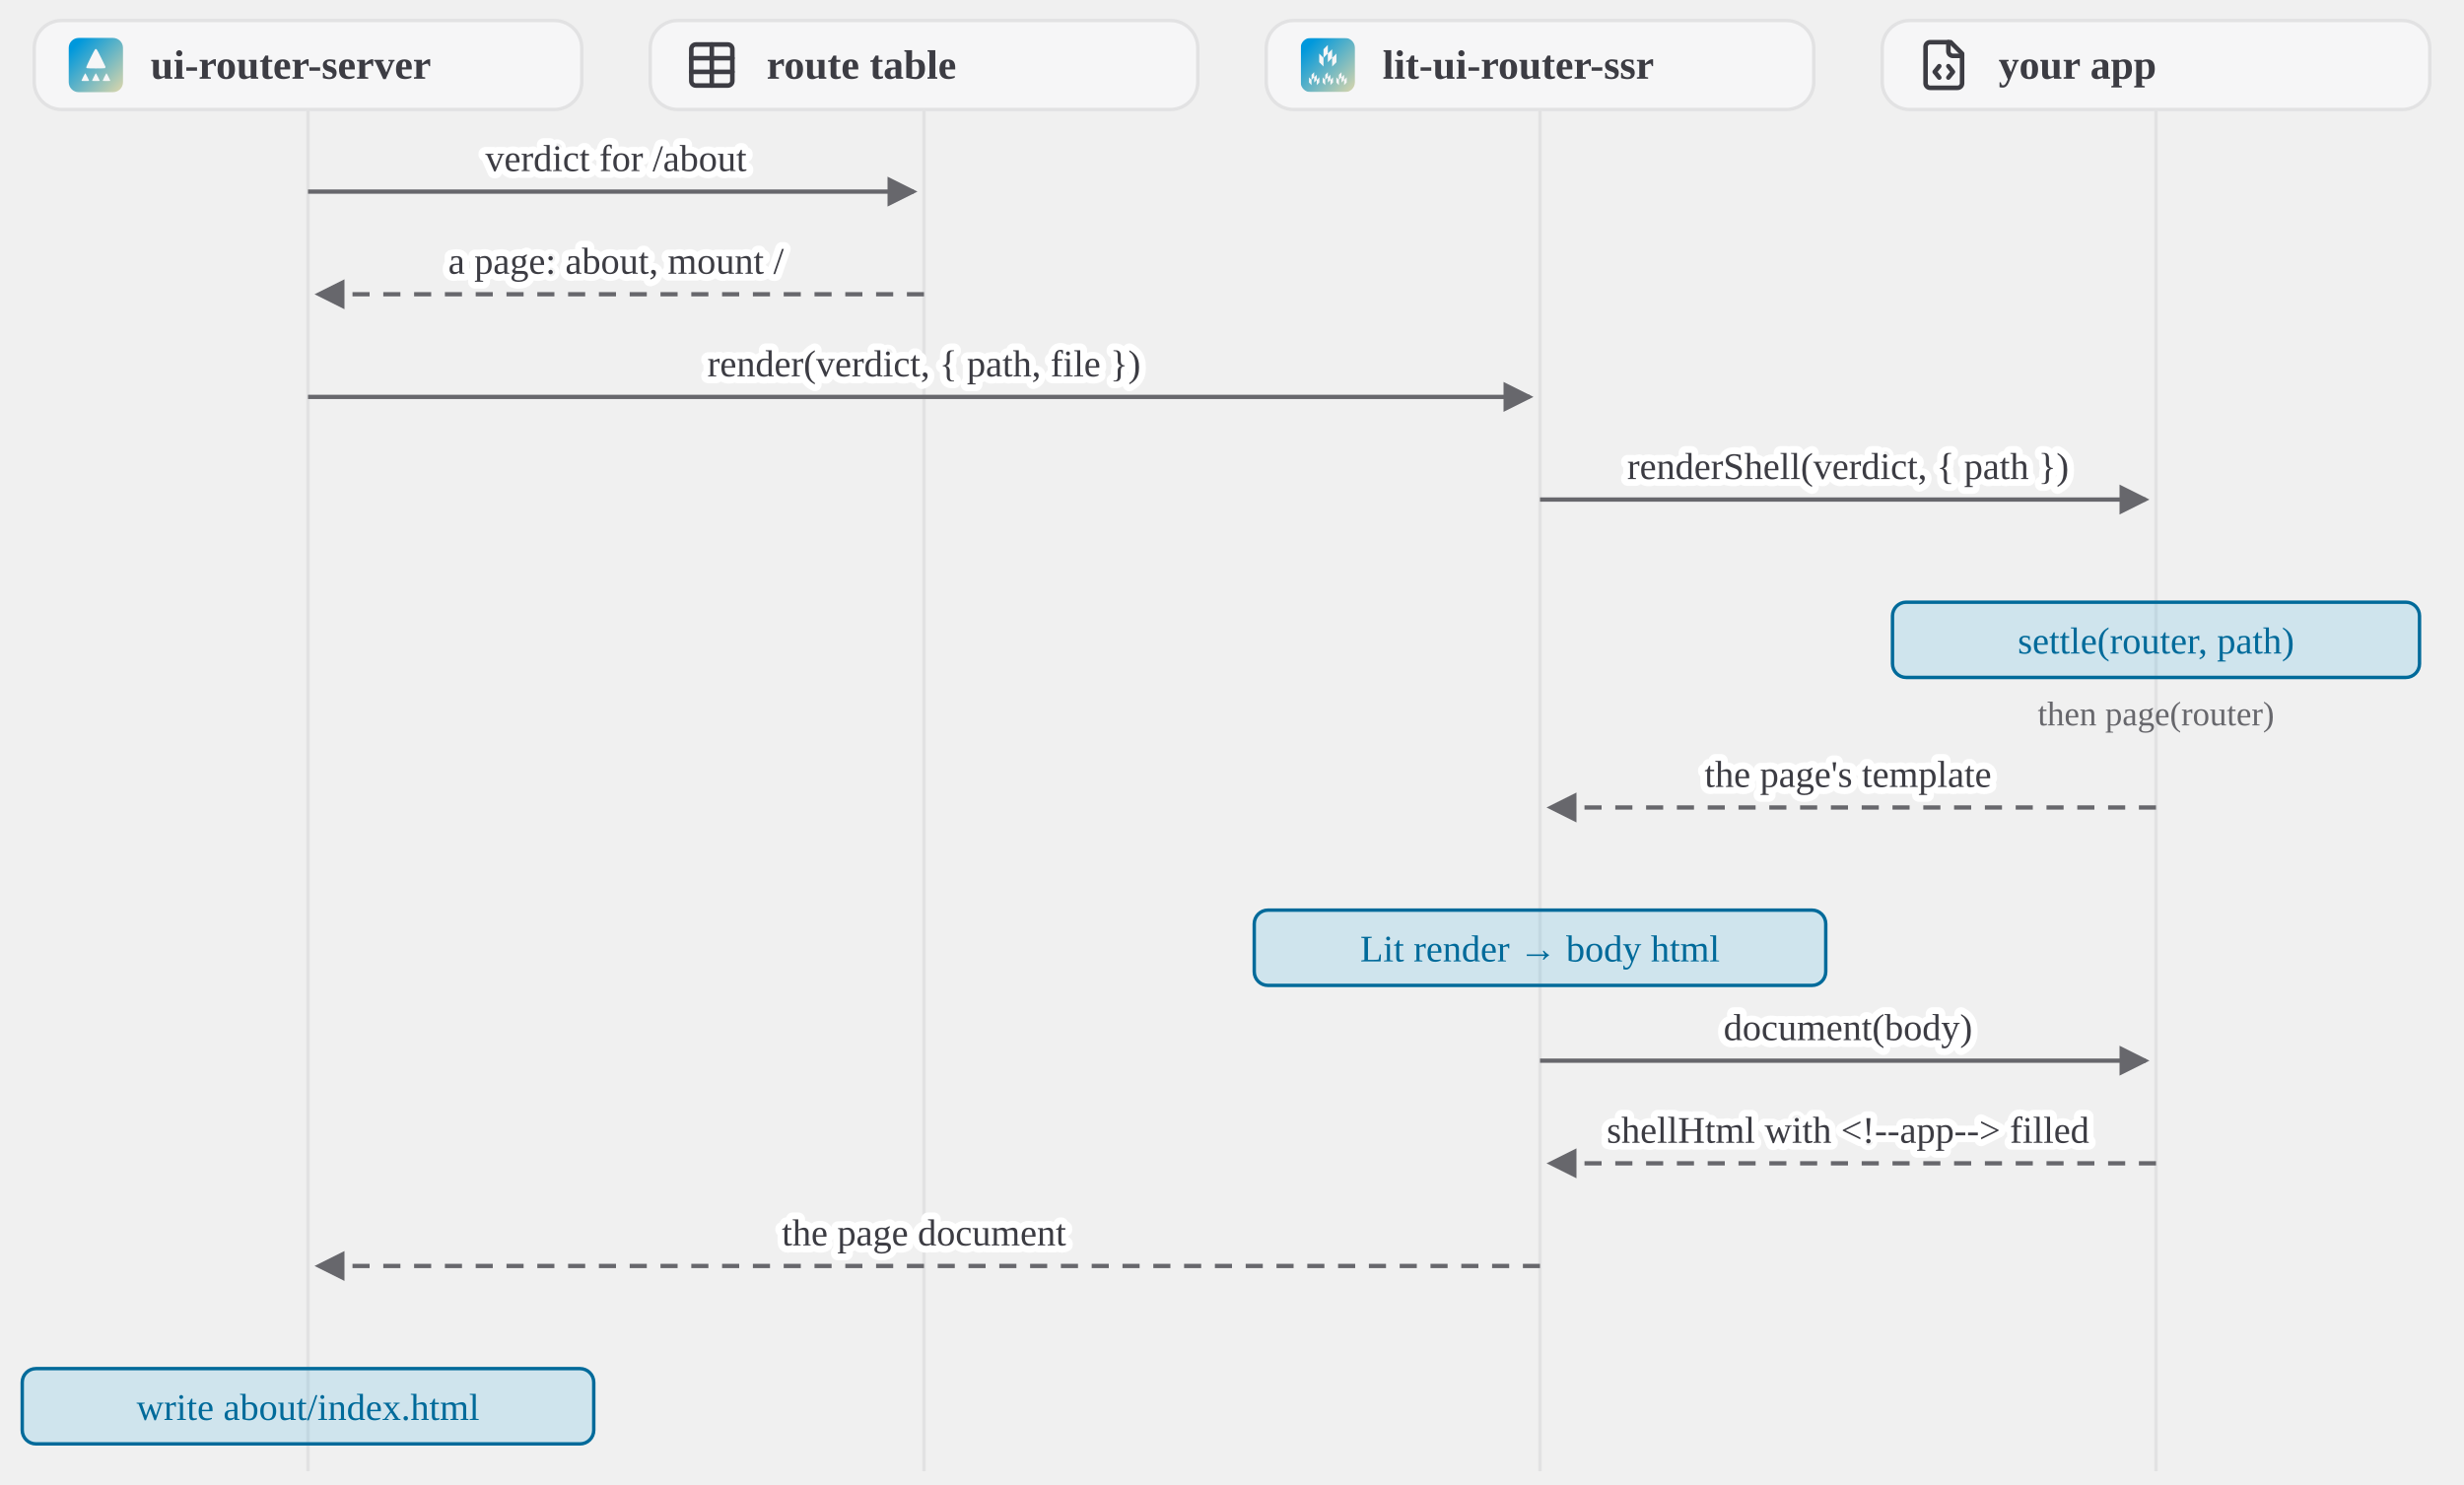
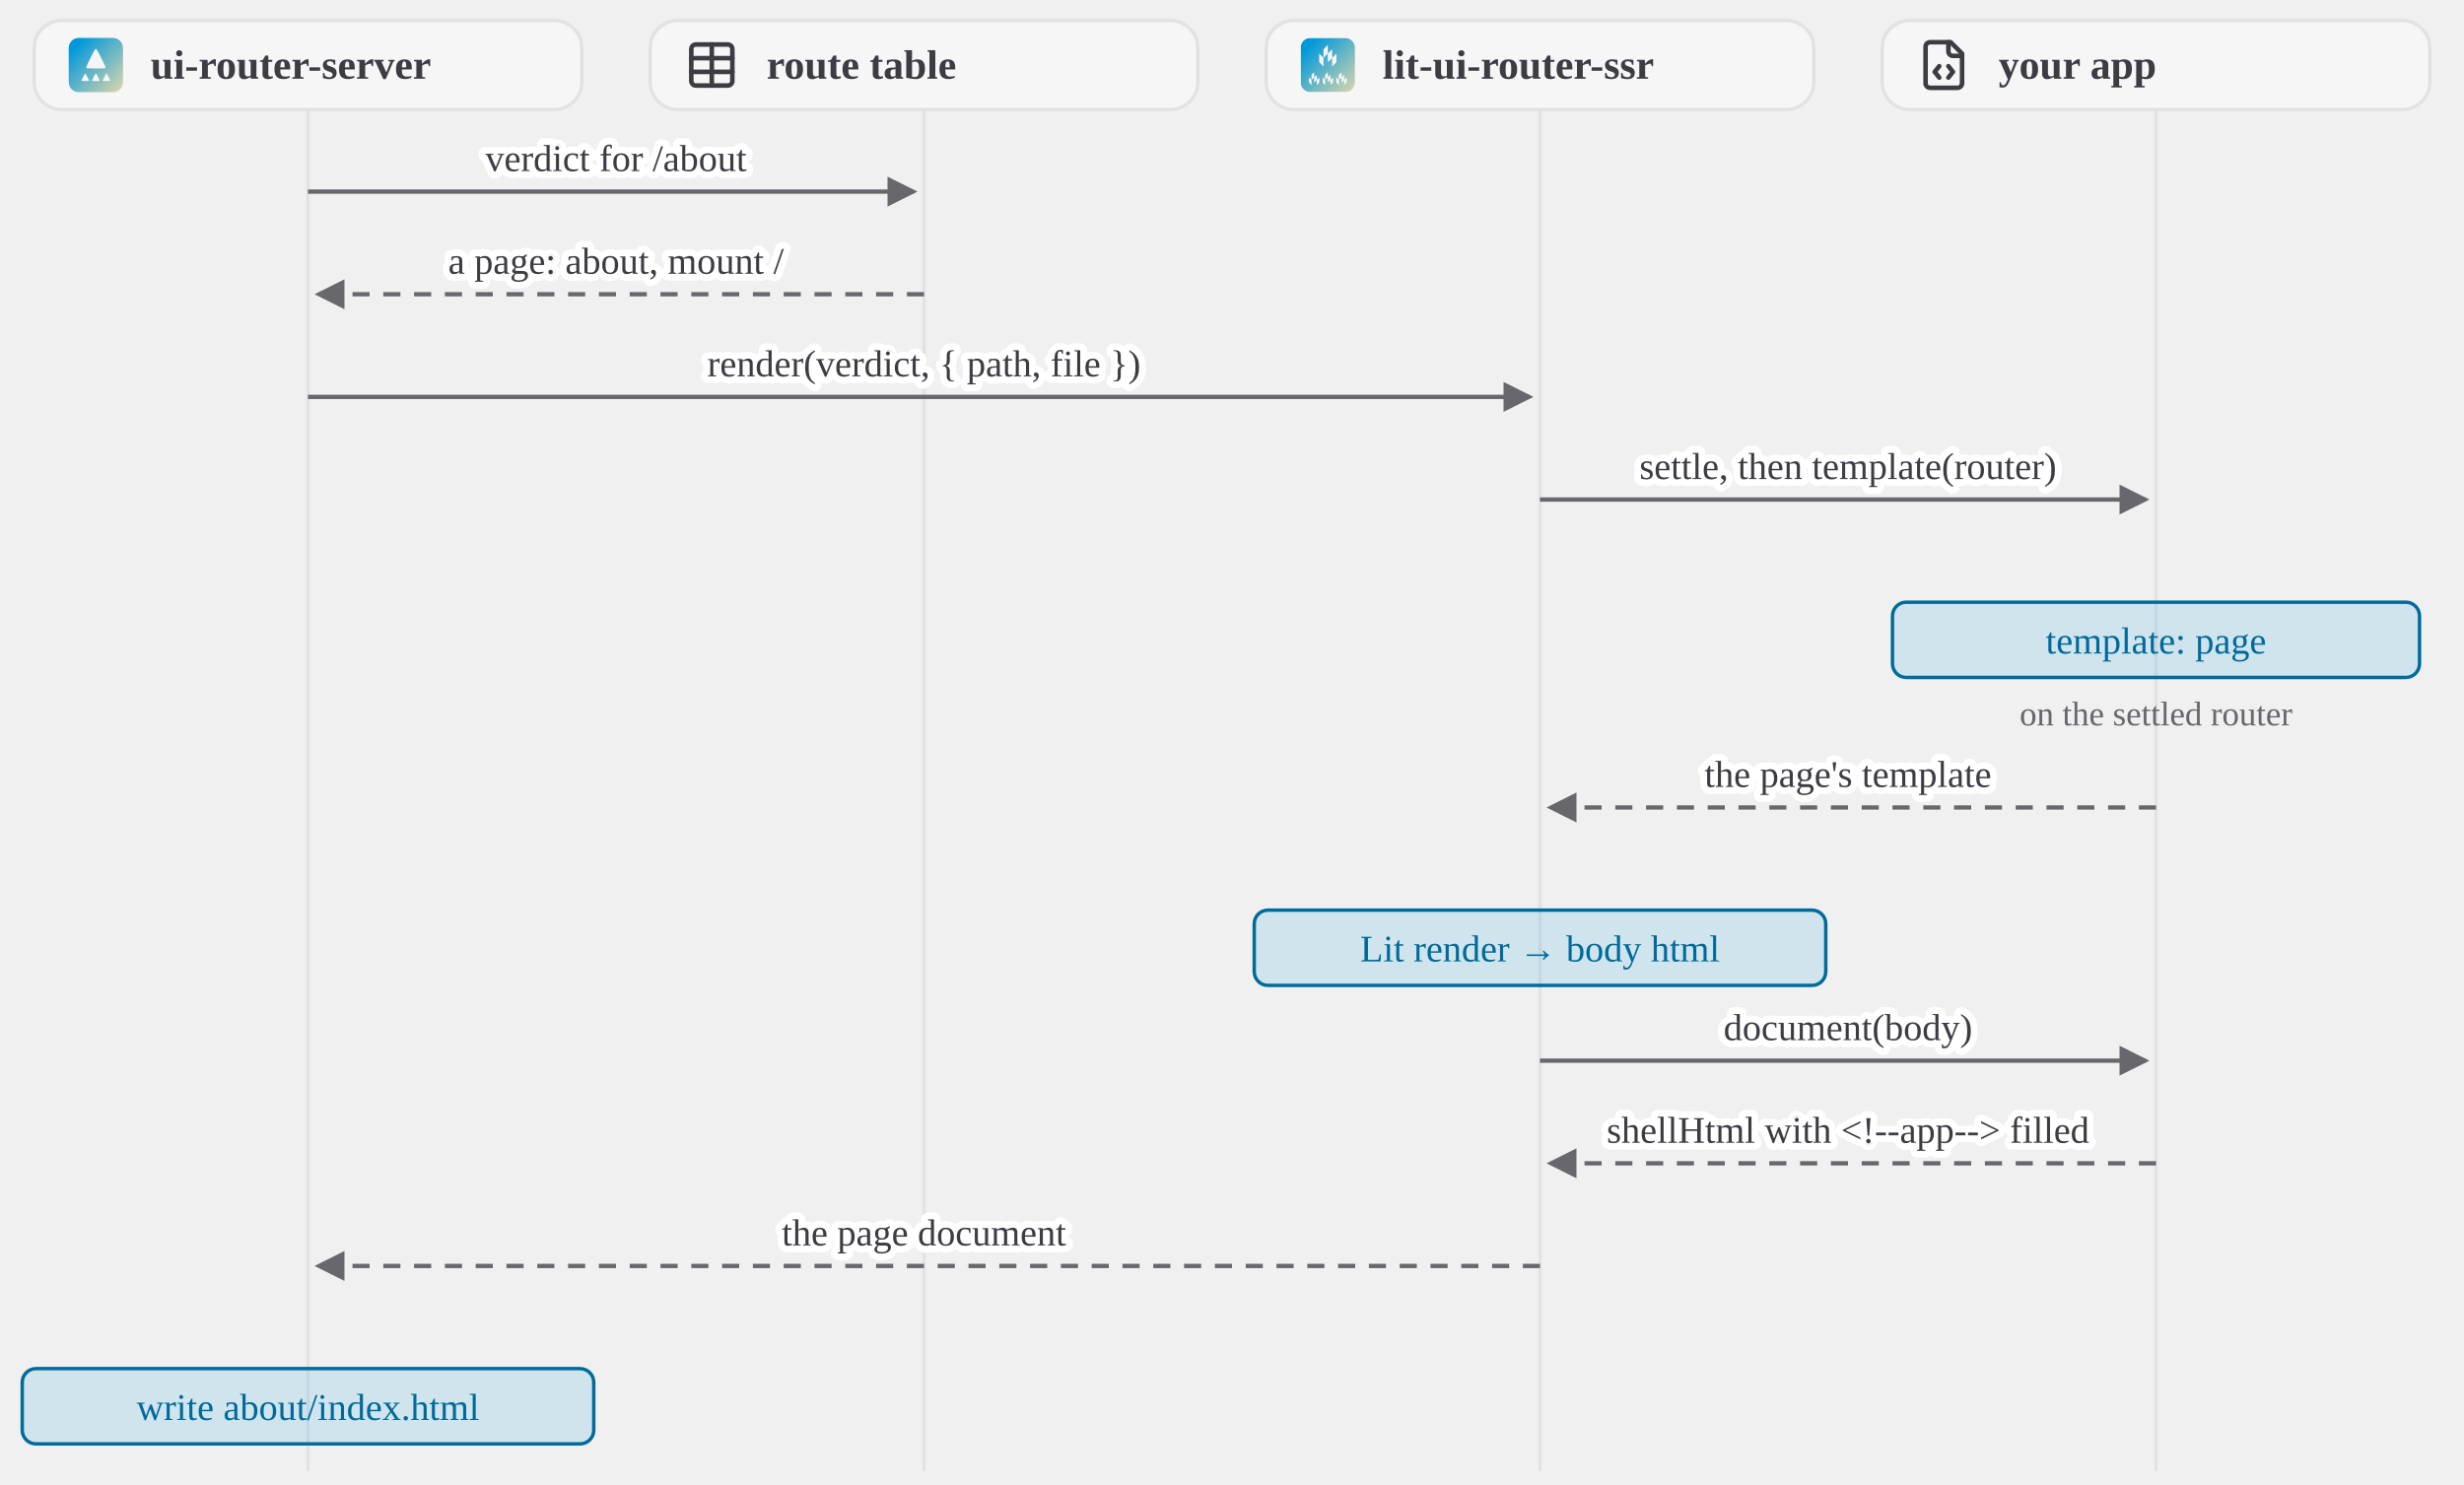
- <svg xmlns="http://www.w3.org/2000/svg" viewBox="0 0 720 434" width="100%" role="img" aria-label="A page, /about: ui-router-server's prerender asks the route table for the verdict, which is a page, the about state under the / mount. It calls lit-ui-router-ssr's render with the verdict, the path and the file. lit-ui-router-ssr calls your renderShell, which settles the router on /about and returns page(router); Lit renders the template to html; your document puts that body into shellHtml in place of the app marker. The finished html comes back and ui-router-server writes about/index.html.">
+ <svg xmlns="http://www.w3.org/2000/svg" viewBox="0 0 720 434" width="100%" role="img" aria-label="A page, /about: ui-router-server's prerender asks the route table for the verdict, which is a page, the about state under the / mount. It calls lit-ui-router-ssr's render with the verdict, the path and the file. lit-ui-router-ssr settles the router on /about and calls your template, which returns page(router); Lit renders the template to html; your document puts that body into shellHtml in place of the app marker. The finished html comes back and ui-router-server writes about/index.html.">
  <style>
    @media (prefers-color-scheme: dark) {
      svg:root {
        color-scheme: dark;
        --vp-c-bg: #1b1b1f;
        --vp-c-bg-soft: #202127;
        --vp-c-divider: #2e2e32;
        --vp-c-text-1: #dfdfd6;
        --vp-c-text-2: #98989f;
        --vp-c-brand-1: #29abe6;
        --vp-c-brand-soft: rgba(0, 152, 220, 0.16);
      }
    }
  </style>
  <defs>
    <marker id="arr-pre-2" viewBox="0 0 8 8" refX="7" refY="4" markerWidth="7" markerHeight="7" orient="auto-start-reverse">
      <path d="M0 0L8 4L0 8z" fill="var(--vp-c-text-2, #67676c)" />
    </marker>
  </defs>
  <g font-family="var(--vp-font-family-base, ui-sans-serif, system-ui, sans-serif)">
    <line x1="90" y1="32" x2="90" y2="430" stroke="var(--vp-c-divider, #e2e2e3)" />
    <rect x="10" y="6" width="160" height="26" rx="8" fill="var(--vp-c-bg-soft, #f6f6f7)" stroke="var(--vp-c-divider, #e2e2e3)" />
    <svg data-brand="ui-router" x="20" y="11" width="16" height="16" viewBox="36 36 88 88">
      <defs>
        <linearGradient id="uir-pre-2" x1="0" y1="0" x2="1" y2="0" gradientUnits="userSpaceOnUse" gradientTransform="matrix(88.2456,86.5496,-86.5496,88.2456,47.1714,47.8033)">
          <stop offset="0" stop-color="#0098dc" />
          <stop offset="1" stop-color="#ffe0a3" />
        </linearGradient>
      </defs>
      <path fill="url(#uir-pre-2)" fill-rule="evenodd" d="M52.416,36.478c-8.766,0 -15.938,7.172 -15.938,15.938l0,55.298c0,8.767 7.172,15.939 15.938,15.939l55.299,0c8.766,0 15.937,-7.172 15.937,-15.939l0,-55.298c0,-8.766 -7.171,-15.938 -15.937,-15.938l-55.299,0ZM65.459,85.086l-0.463,-0.677l-0.457,-0.672c0.156,-0.865 3.199,-7.515 6.762,-14.779c3.563,-7.264 7.064,-13.821 7.782,-14.571l0.981,0l0.979,-0.006c0.719,0.755 4.221,7.315 7.783,14.578c3.561,7.264 6.58,13.498 6.709,13.854l0,0.335c0,0.438 -0.134,0.876 -0.4,1.261l-0.463,0.677c-0.909,0.229 -7.481,0.415 -14.607,0.415c-7.126,0 -13.698,-0.186 -14.606,-0.415ZM91.432,105.585l-0.18,-0.262l-0.178,-0.26c0.062,-0.336 1.242,-2.912 2.623,-5.727c1.38,-2.815 2.736,-5.357 3.013,-5.649l0.76,0c0.279,0.292 1.637,2.834 3.016,5.649c1.381,2.815 2.55,5.23 2.6,5.369l0,0.129c0,0.17 -0.053,0.341 -0.155,0.489l-0.179,0.262c-0.352,0.088 -2.899,0.16 -5.66,0.16c-2.763,0 -5.309,-0.072 -5.66,-0.16ZM74.407,105.585l-0.181,-0.262l-0.178,-0.26c0.061,-0.336 1.241,-2.912 2.623,-5.727c1.379,-2.815 2.736,-5.357 3.014,-5.649l0.759,0c0.278,0.292 1.636,2.834 3.016,5.649c1.38,2.815 2.55,5.23 2.599,5.369l0,0.129c0,0.17 -0.051,0.341 -0.154,0.489l-0.179,0.262c-0.352,0.088 -2.9,0.16 -5.661,0.16c-2.761,0 -5.307,-0.072 -5.658,-0.16ZM57.38,105.585l-0.18,-0.262l-0.176,-0.26c0.059,-0.336 1.238,-2.912 2.619,-5.727c1.381,-2.815 2.739,-5.357 3.016,-5.649l0.759,0c0.28,0.292 1.636,2.834 3.016,5.649c1.38,2.815 2.55,5.23 2.599,5.369l0,0.129c0,0.17 -0.052,0.341 -0.154,0.489l-0.18,0.262c-0.351,0.088 -2.899,0.16 -5.66,0.16c-2.761,0 -5.308,-0.072 -5.659,-0.16Z" />
    </svg>
    <text x="44" y="23" font-size="12" font-weight="600" fill="var(--vp-c-text-1, #3c3c43)">ui-router-server</text>
    <line x1="270" y1="32" x2="270" y2="430" stroke="var(--vp-c-divider, #e2e2e3)" />
    <rect x="190" y="6" width="160" height="26" rx="8" fill="var(--vp-c-bg-soft, #f6f6f7)" stroke="var(--vp-c-divider, #e2e2e3)" />
    <svg x="200" y="11" width="16" height="16" viewBox="0 0 24 24" fill="none" stroke="var(--vp-c-text-1, #3c3c43)" stroke-width="2" stroke-linecap="round" stroke-linejoin="round">
      <path d="M12 3v18" />
      <rect x="3" y="3" width="18" height="18" rx="2" />
      <path d="M3 9h18" />
      <path d="M3 15h18" />
    </svg>
    <text x="224" y="23" font-size="12" font-weight="600" fill="var(--vp-c-text-1, #3c3c43)">route table</text>
    <line x1="450" y1="32" x2="450" y2="430" stroke="var(--vp-c-divider, #e2e2e3)" />
    <rect x="370" y="6" width="160" height="26" rx="8" fill="var(--vp-c-bg-soft, #f6f6f7)" stroke="var(--vp-c-divider, #e2e2e3)" />
    <svg data-brand="lit-ui-router" x="380" y="11" width="16" height="16" viewBox="0 0 800 800">
      <defs>
        <linearGradient id="lur-pre-2" x1="-1117.68" y1="801.01" x2="-1116.68" y2="801.01" gradientTransform="scale(1123.68 -1123.68) rotate(-44.44 -1539.347 -967.69)" gradientUnits="userSpaceOnUse">
          <stop offset="0" stop-color="#0098dc" />
          <stop offset="1" stop-color="#ffe0a3" />
        </linearGradient>
        <mask id="lur-mask-pre-2">
          <rect x="0" y="0" width="800" height="800" fill="#ffffff" />
          <path fill="#000000" d="m400 107-63 63v126l63-63v-126zm0 126v126l63-63v-126l-63 63zm63 63v126l63-63v-126l-63 63zm-126 0-63-63v126l63 63v-126zM200 505l-38 38v75l38-38v-75zm0 75v76l38-38v-76l-38 38zm38 38v75l38-38v-75l-38 38zm-76 0-37-38v76l37 38v-76zM400 505l-38 38v75l38-38v-75zm0 75v76l38-38v-76l-38 38zm38 38v75l38-38v-75l-38 38zm-76 0-37-38v76l37 38v-76zM600 505l-38 38v75l38-38v-75zm0 75v76l38-38v-76l-38 38zm38 38v75l38-38v-75l-38 38zm-76 0-37-38v76l37 38v-76z" />
        </mask>
      </defs>
      <path fill="url(#lur-pre-2)" mask="url(#lur-mask-pre-2)" d="M147.89 4C68.2 4 3 69.2 3 148.89V651.6c0 79.7 65.2 144.9 144.89 144.9h502.72c79.69 0 144.88-65.2 144.88-144.9V148.89C795.49 69.2 730.3 4 650.61 4H147.89z" />
    </svg>
    <text x="404" y="23" font-size="12" font-weight="600" fill="var(--vp-c-text-1, #3c3c43)">lit-ui-router-ssr</text>
    <line x1="630" y1="32" x2="630" y2="430" stroke="var(--vp-c-divider, #e2e2e3)" />
    <rect x="550" y="6" width="160" height="26" rx="8" fill="var(--vp-c-bg-soft, #f6f6f7)" stroke="var(--vp-c-divider, #e2e2e3)" />
    <svg x="560" y="11" width="16" height="16" viewBox="0 0 24 24" fill="none" stroke="var(--vp-c-text-1, #3c3c43)" stroke-width="2" stroke-linecap="round" stroke-linejoin="round">
      <path d="M10 12.5 8 15l2 2.5" />
      <path d="m14 12.5 2 2.5-2 2.5" />
      <path d="M14 2v4a2 2 0 0 0 2 2h4" />
      <path d="M15 2H6a2 2 0 0 0-2 2v16a2 2 0 0 0 2 2h12a2 2 0 0 0 2-2V7z" />
    </svg>
    <text x="584" y="23" font-size="12" font-weight="600" fill="var(--vp-c-text-1, #3c3c43)">your app</text>
    <line x1="90" y1="56" x2="267" y2="56" stroke="var(--vp-c-text-2, #67676c)" stroke-width="1.25" marker-end="url(#arr-pre-2)" />
    <text x="180" y="50" font-size="11" fill="var(--vp-c-text-1, #3c3c43)" text-anchor="middle" stroke="var(--vp-c-bg, #ffffff)" stroke-width="4" stroke-linejoin="round" paint-order="stroke">verdict for /about</text>
    <line x1="270" y1="86" x2="93" y2="86" stroke="var(--vp-c-text-2, #67676c)" stroke-width="1.25" stroke-dasharray="5 4" marker-end="url(#arr-pre-2)" />
    <text x="180" y="80" font-size="11" fill="var(--vp-c-text-1, #3c3c43)" text-anchor="middle" stroke="var(--vp-c-bg, #ffffff)" stroke-width="4" stroke-linejoin="round" paint-order="stroke">a page: about, mount /</text>
    <line x1="90" y1="116" x2="447" y2="116" stroke="var(--vp-c-text-2, #67676c)" stroke-width="1.25" marker-end="url(#arr-pre-2)" />
    <text x="270" y="110" font-size="11" fill="var(--vp-c-text-1, #3c3c43)" text-anchor="middle" stroke="var(--vp-c-bg, #ffffff)" stroke-width="4" stroke-linejoin="round" paint-order="stroke">render(verdict, { path, file })</text>
    <line x1="450" y1="146" x2="627" y2="146" stroke="var(--vp-c-text-2, #67676c)" stroke-width="1.25" marker-end="url(#arr-pre-2)" />
-     <text x="540" y="140" font-size="11" fill="var(--vp-c-text-1, #3c3c43)" text-anchor="middle" stroke="var(--vp-c-bg, #ffffff)" stroke-width="4" stroke-linejoin="round" paint-order="stroke">renderShell(verdict, { path })</text>
+     <text x="540" y="140" font-size="11" fill="var(--vp-c-text-1, #3c3c43)" text-anchor="middle" stroke="var(--vp-c-bg, #ffffff)" stroke-width="4" stroke-linejoin="round" paint-order="stroke">settle, then template(router)</text>
    <rect x="553" y="176" width="154" height="22" rx="4" fill="var(--vp-c-brand-soft, rgba(0,152,220,0.14))" stroke="var(--vp-c-brand-1, #006a9a)" />
-     <text x="630" y="191" font-size="11" font-family="var(--vp-font-family-mono, ui-monospace, monospace)" fill="var(--vp-c-brand-1, #006a9a)" text-anchor="middle">settle(router, path)</text>
-     <text x="630" y="212" font-size="10" fill="var(--vp-c-text-2, #67676c)" text-anchor="middle">then page(router)</text>
+     <text x="630" y="191" font-size="11" font-family="var(--vp-font-family-mono, ui-monospace, monospace)" fill="var(--vp-c-brand-1, #006a9a)" text-anchor="middle">template: page</text>
+     <text x="630" y="212" font-size="10" fill="var(--vp-c-text-2, #67676c)" text-anchor="middle">on the settled router</text>
    <line x1="630" y1="236" x2="453" y2="236" stroke="var(--vp-c-text-2, #67676c)" stroke-width="1.25" stroke-dasharray="5 4" marker-end="url(#arr-pre-2)" />
    <text x="540" y="230" font-size="11" fill="var(--vp-c-text-1, #3c3c43)" text-anchor="middle" stroke="var(--vp-c-bg, #ffffff)" stroke-width="4" stroke-linejoin="round" paint-order="stroke">the page's template</text>
    <rect x="366.5" y="266" width="167" height="22" rx="4" fill="var(--vp-c-brand-soft, rgba(0,152,220,0.14))" stroke="var(--vp-c-brand-1, #006a9a)" />
    <text x="450" y="281" font-size="11" font-family="var(--vp-font-family-mono, ui-monospace, monospace)" fill="var(--vp-c-brand-1, #006a9a)" text-anchor="middle">Lit render → body html</text>
    <line x1="450" y1="310" x2="627" y2="310" stroke="var(--vp-c-text-2, #67676c)" stroke-width="1.25" marker-end="url(#arr-pre-2)" />
    <text x="540" y="304" font-size="11" fill="var(--vp-c-text-1, #3c3c43)" text-anchor="middle" stroke="var(--vp-c-bg, #ffffff)" stroke-width="4" stroke-linejoin="round" paint-order="stroke">document(body)</text>
    <line x1="630" y1="340" x2="453" y2="340" stroke="var(--vp-c-text-2, #67676c)" stroke-width="1.25" stroke-dasharray="5 4" marker-end="url(#arr-pre-2)" />
    <text x="540" y="334" font-size="11" fill="var(--vp-c-text-1, #3c3c43)" text-anchor="middle" stroke="var(--vp-c-bg, #ffffff)" stroke-width="4" stroke-linejoin="round" paint-order="stroke">shellHtml with &lt;!--app--&gt; filled</text>
    <line x1="450" y1="370" x2="93" y2="370" stroke="var(--vp-c-text-2, #67676c)" stroke-width="1.25" stroke-dasharray="5 4" marker-end="url(#arr-pre-2)" />
    <text x="270" y="364" font-size="11" fill="var(--vp-c-text-1, #3c3c43)" text-anchor="middle" stroke="var(--vp-c-bg, #ffffff)" stroke-width="4" stroke-linejoin="round" paint-order="stroke">the page document</text>
    <rect x="6.5" y="400" width="167" height="22" rx="4" fill="var(--vp-c-brand-soft, rgba(0,152,220,0.14))" stroke="var(--vp-c-brand-1, #006a9a)" />
    <text x="90" y="415" font-size="11" font-family="var(--vp-font-family-mono, ui-monospace, monospace)" fill="var(--vp-c-brand-1, #006a9a)" text-anchor="middle">write about/index.html</text>
  </g>
</svg>
